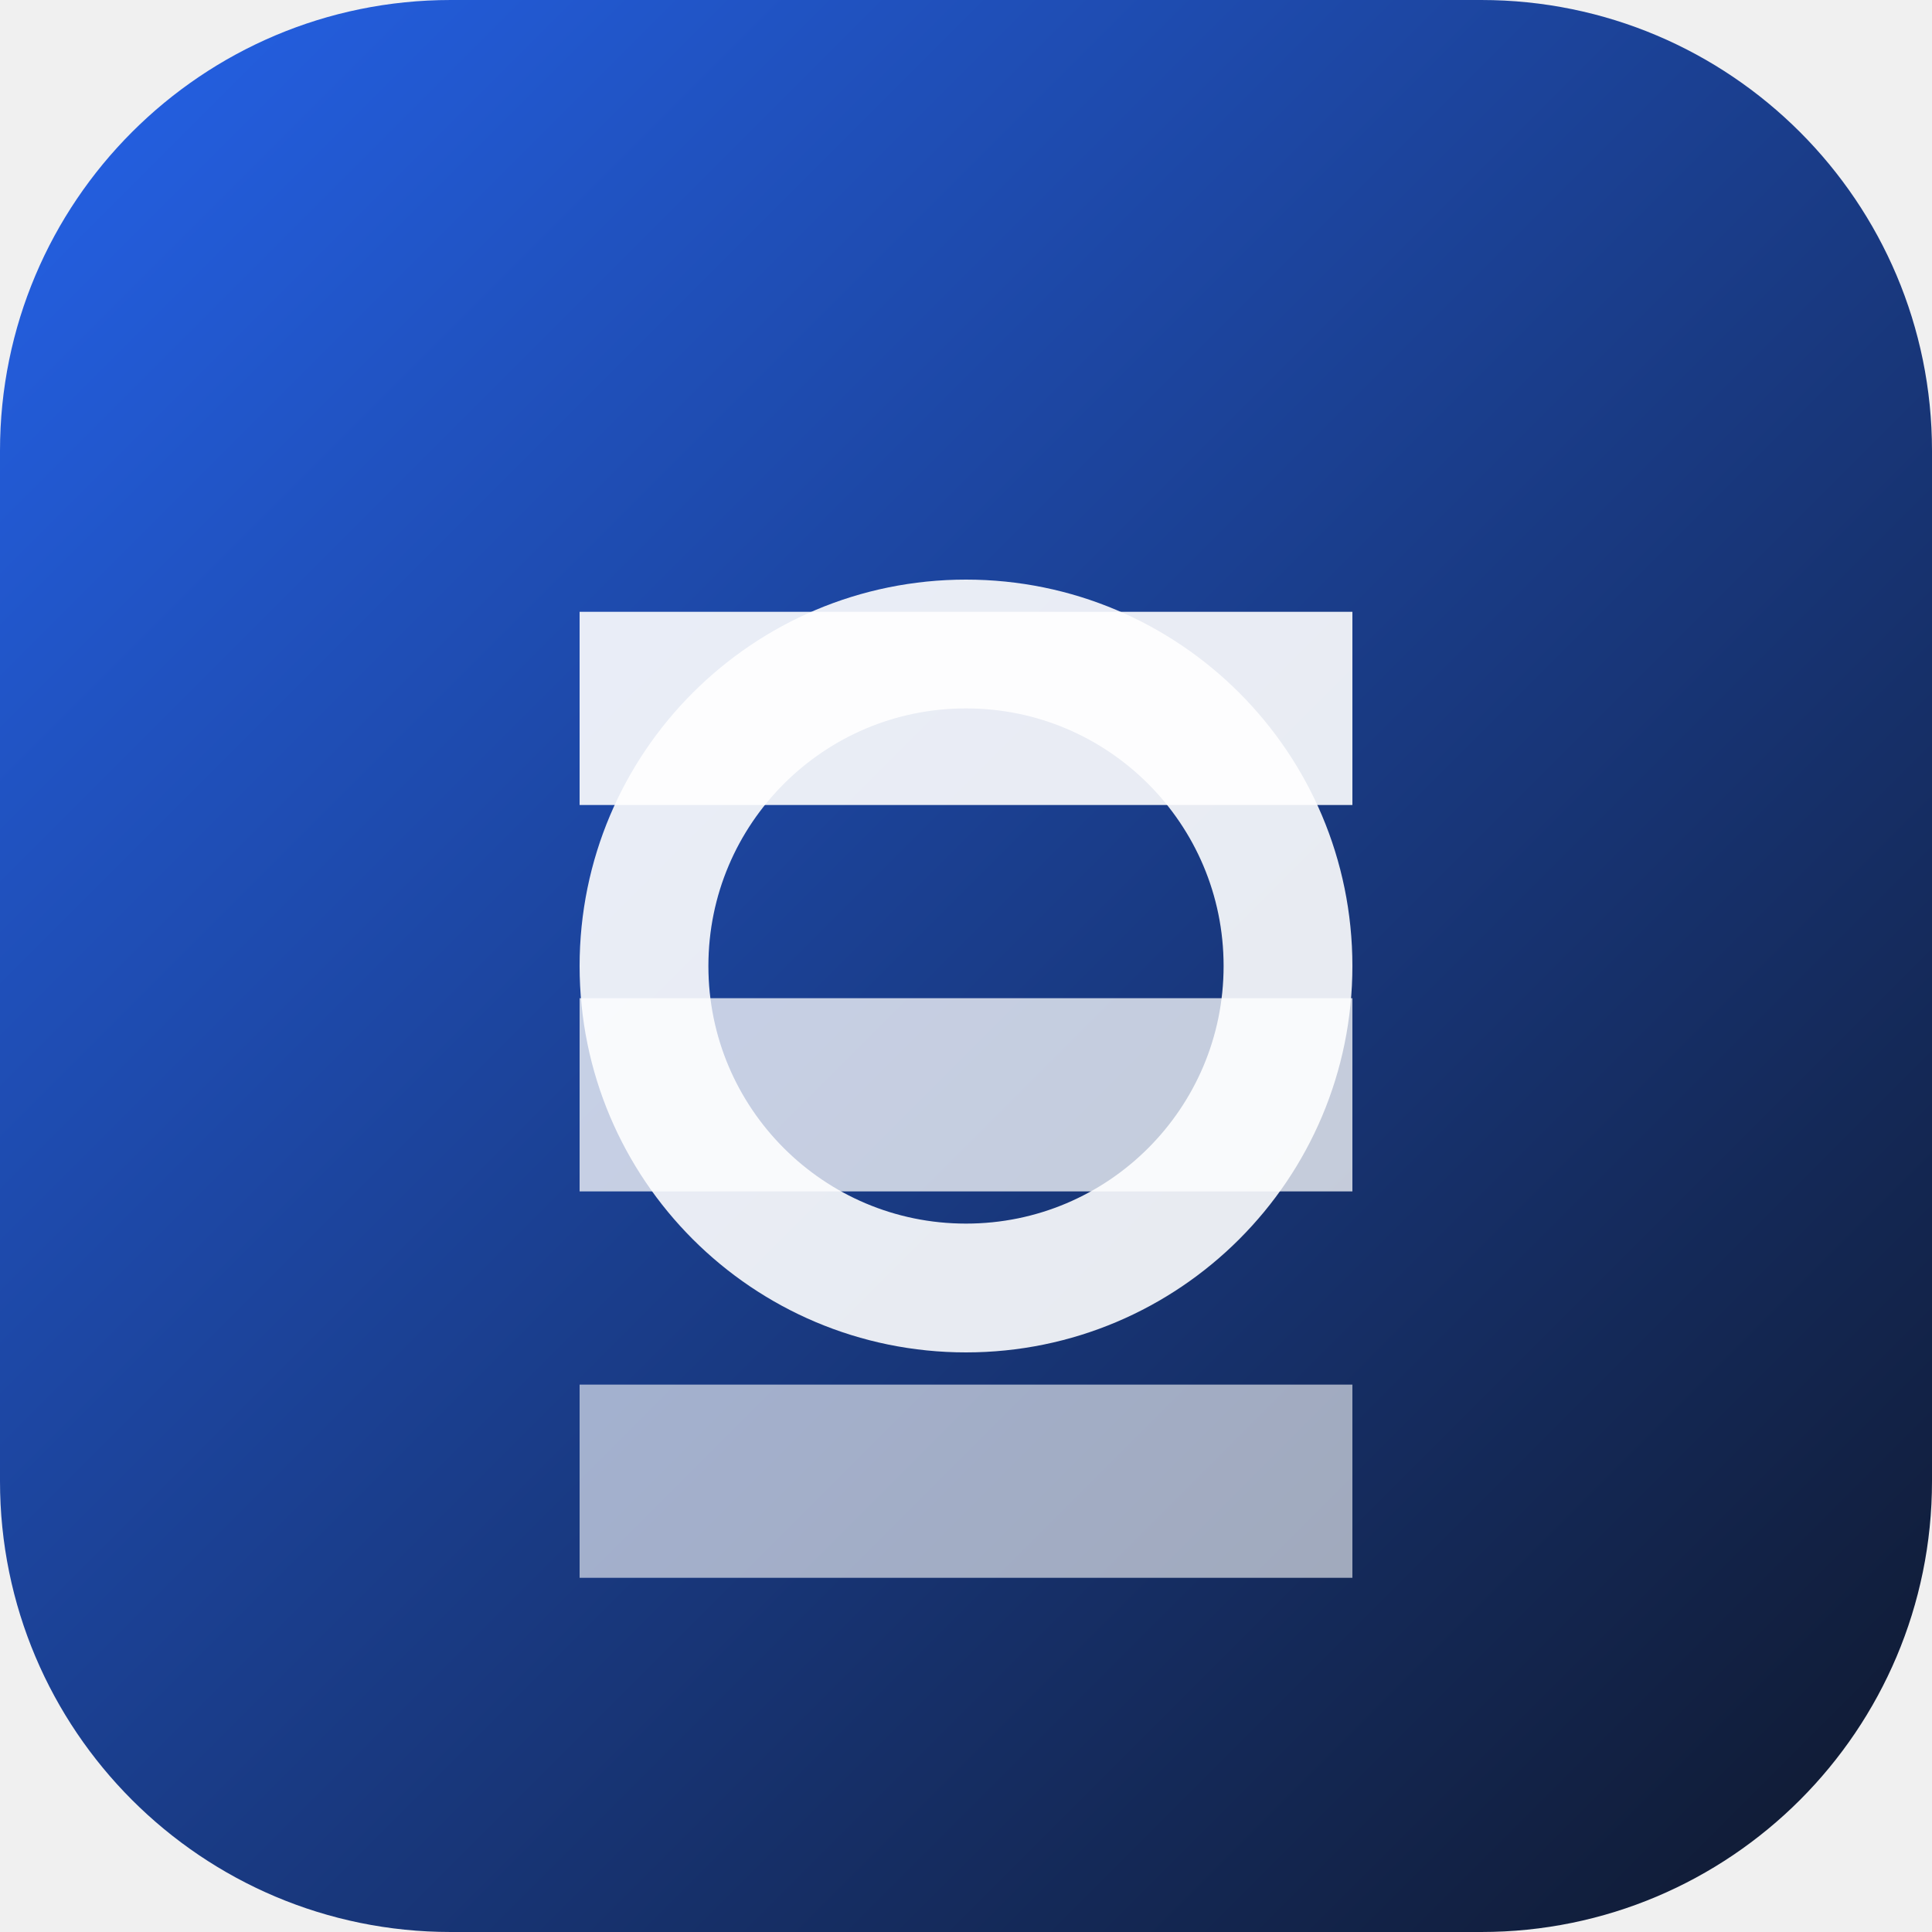
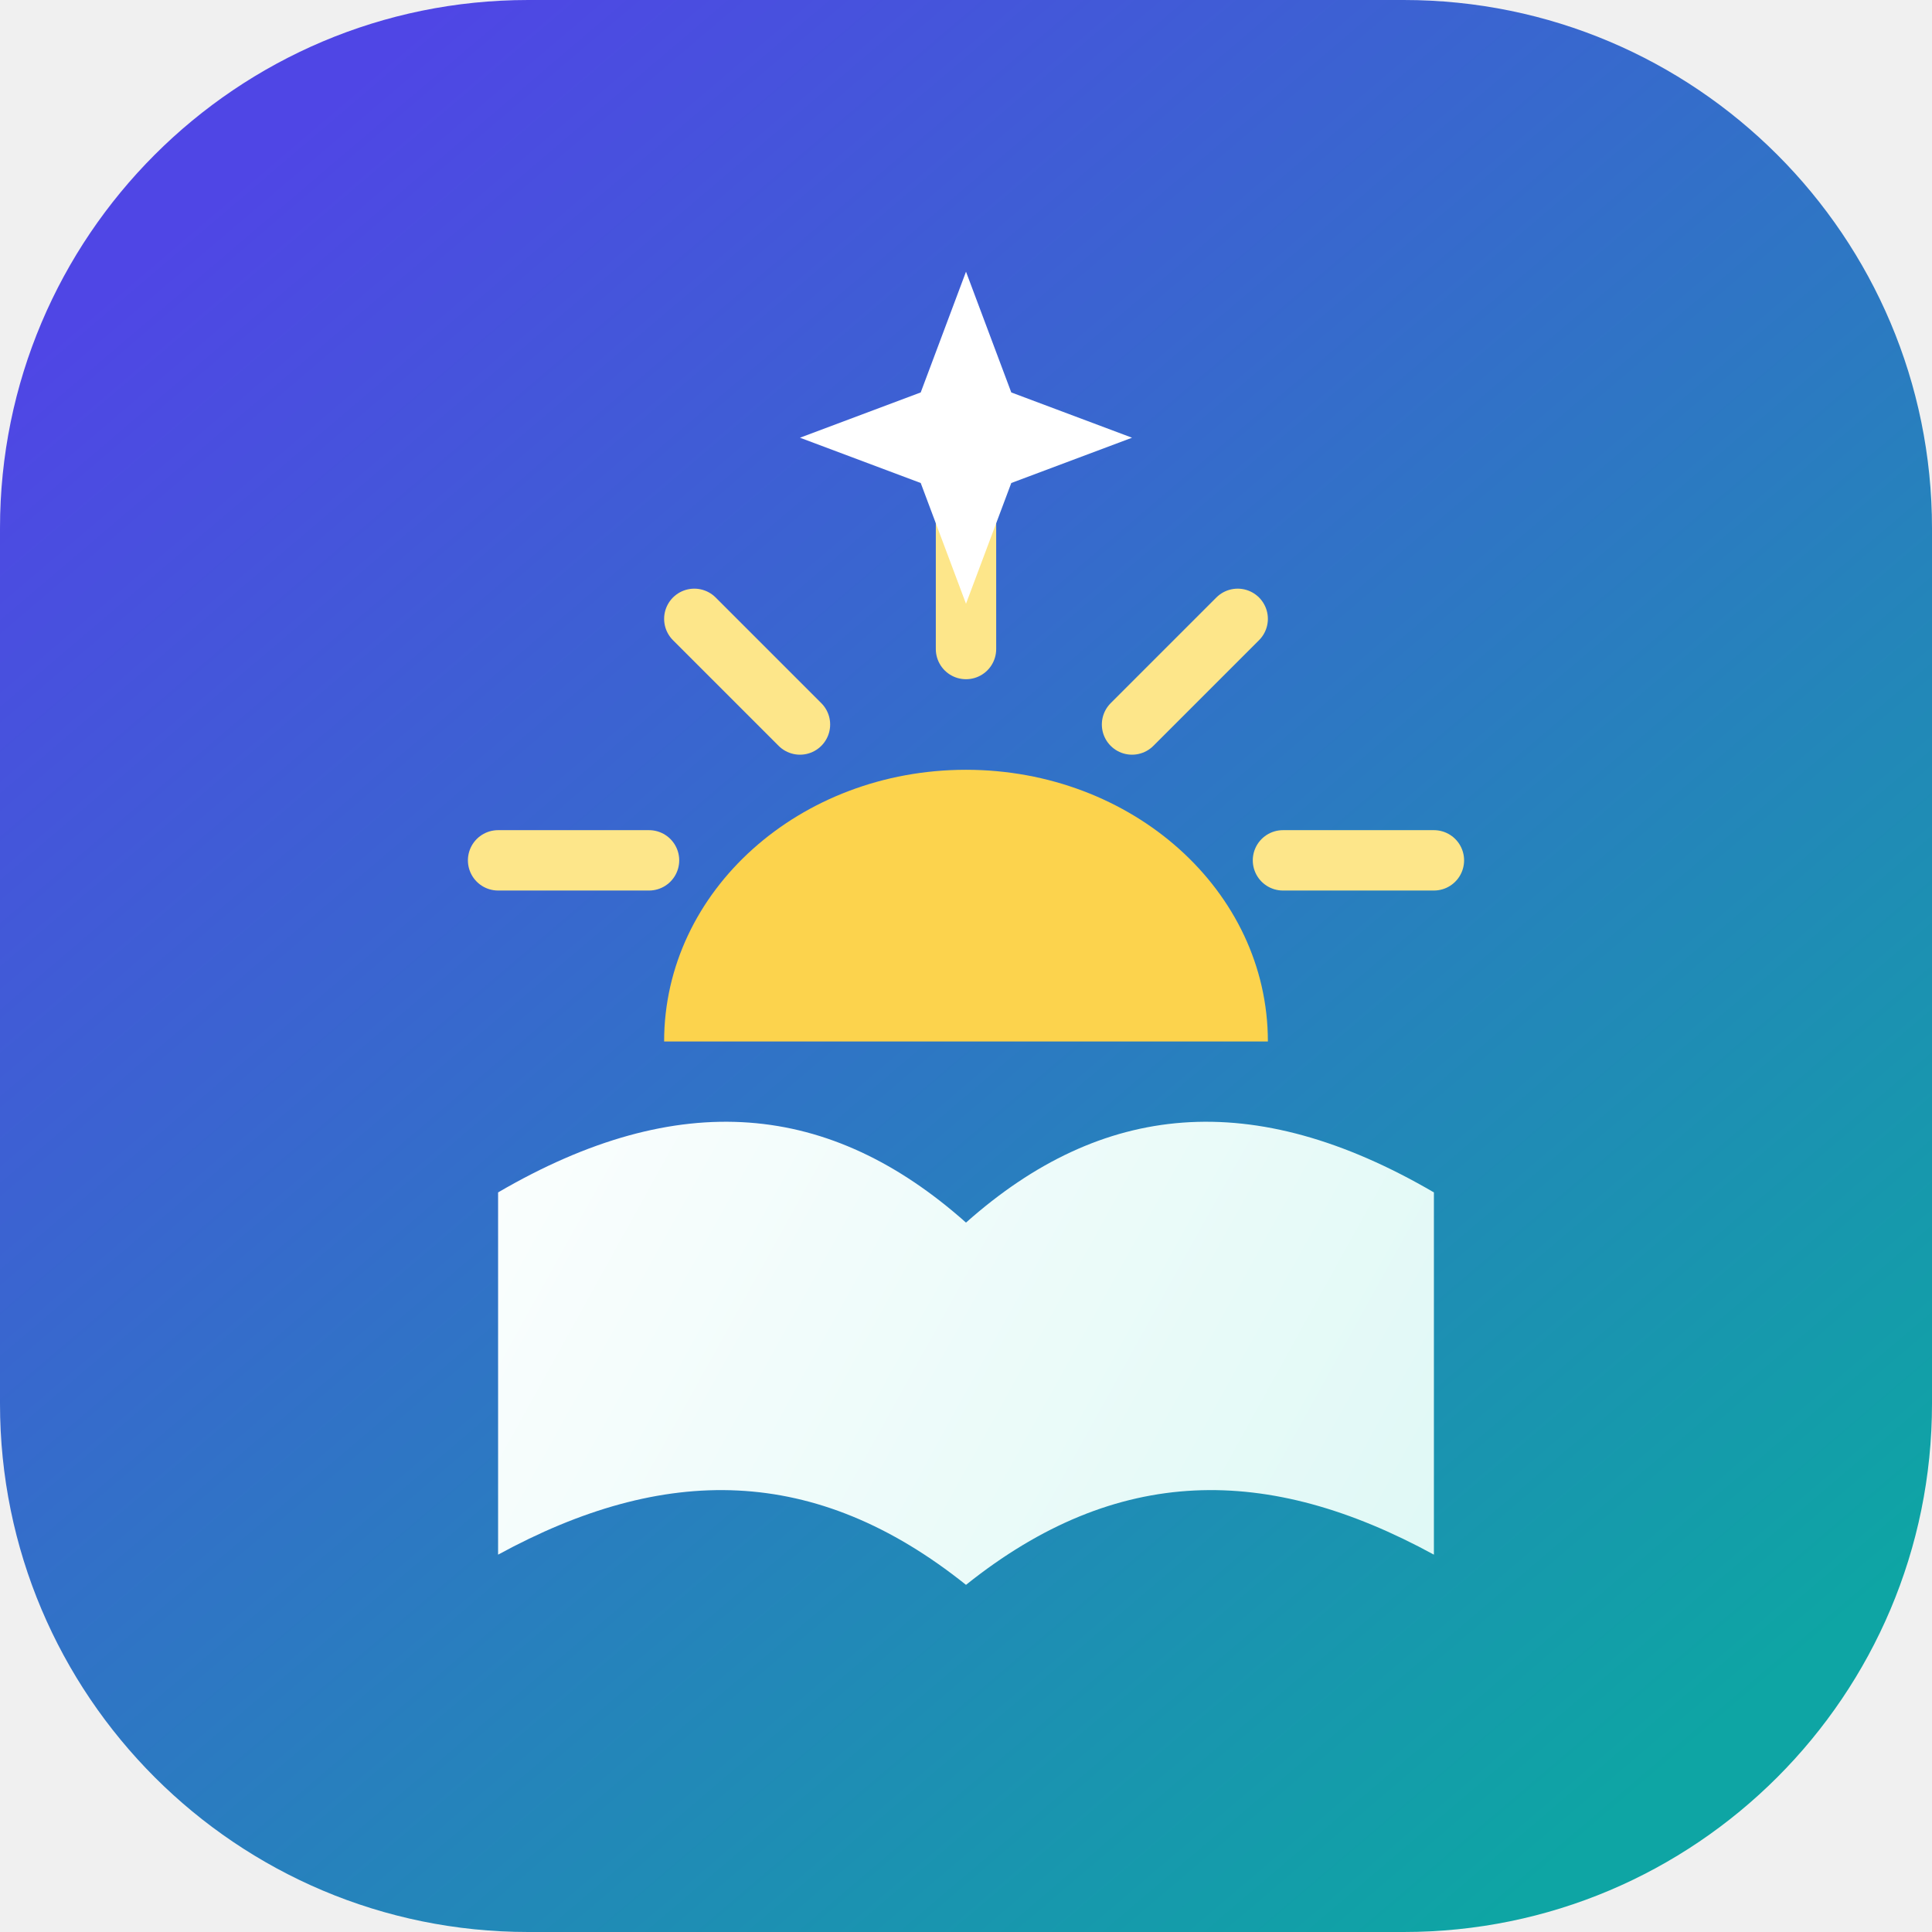
- <svg xmlns="http://www.w3.org/2000/svg" viewBox="0 0 120 120">
+ <svg xmlns="http://www.w3.org/2000/svg" viewBox="0 0 128 128" role="img" aria-labelledby="title desc">
  <defs>
-     <linearGradient id="grad" x1="0%" y1="0%" x2="100%" y2="100%">
-       <stop offset="0%" stop-color="#2563EB" />
-       <stop offset="100%" stop-color="#0F172A" />
+     <linearGradient id="academy-gradient" x1="18" y1="10" x2="110" y2="118" gradientUnits="userSpaceOnUse">
+       <stop stop-color="#4F46E5" />
+       <stop offset="1" stop-color="#0EA5A4" />
+     </linearGradient>
+     <linearGradient id="page-gradient" x1="27" y1="64" x2="101" y2="105" gradientUnits="userSpaceOnUse">
+       <stop stop-color="#fff" />
+       <stop offset="1" stop-color="#DDF8F5" />
    </linearGradient>
  </defs>
-   <rect width="120" height="120" rx="28" fill="url(#grad)" />
-   <path d="M36 38h48v12H36z" fill="#fff" opacity="0.9" />
-   <path d="M36 62h48v12H36z" fill="#fff" opacity="0.75" />
-   <path d="M36 86h48v12H36z" fill="#fff" opacity="0.6" />
-   <circle cx="60" cy="60" r="20" fill="none" stroke="#fff" stroke-width="8" opacity="0.9" />
+   <rect width="128" height="128" rx="35" fill="url(#academy-gradient)" />
+   <path d="M33 79c12-7 22-6 31 2V105c-10-8-20-8-31-2V79Zm62 0c-12-7-22-6-31 2V105c10-8 20-8 31-2V79Z" fill="url(#page-gradient)" />
+   <path d="M64 51c11 0 20 8 20 18H44c0-10 9-18 20-18Z" fill="#FCD34D" />
+   <path d="M64 33v10M46 41l7 7M82 41l-7 7M43 57H33M85 57h10" stroke="#FDE68A" stroke-width="4" stroke-linecap="round" />
+   <path d="m64 18 3 8 8 3-8 3-3 8-3-8-8-3 8-3 3-8Z" fill="#fff" />
</svg>
